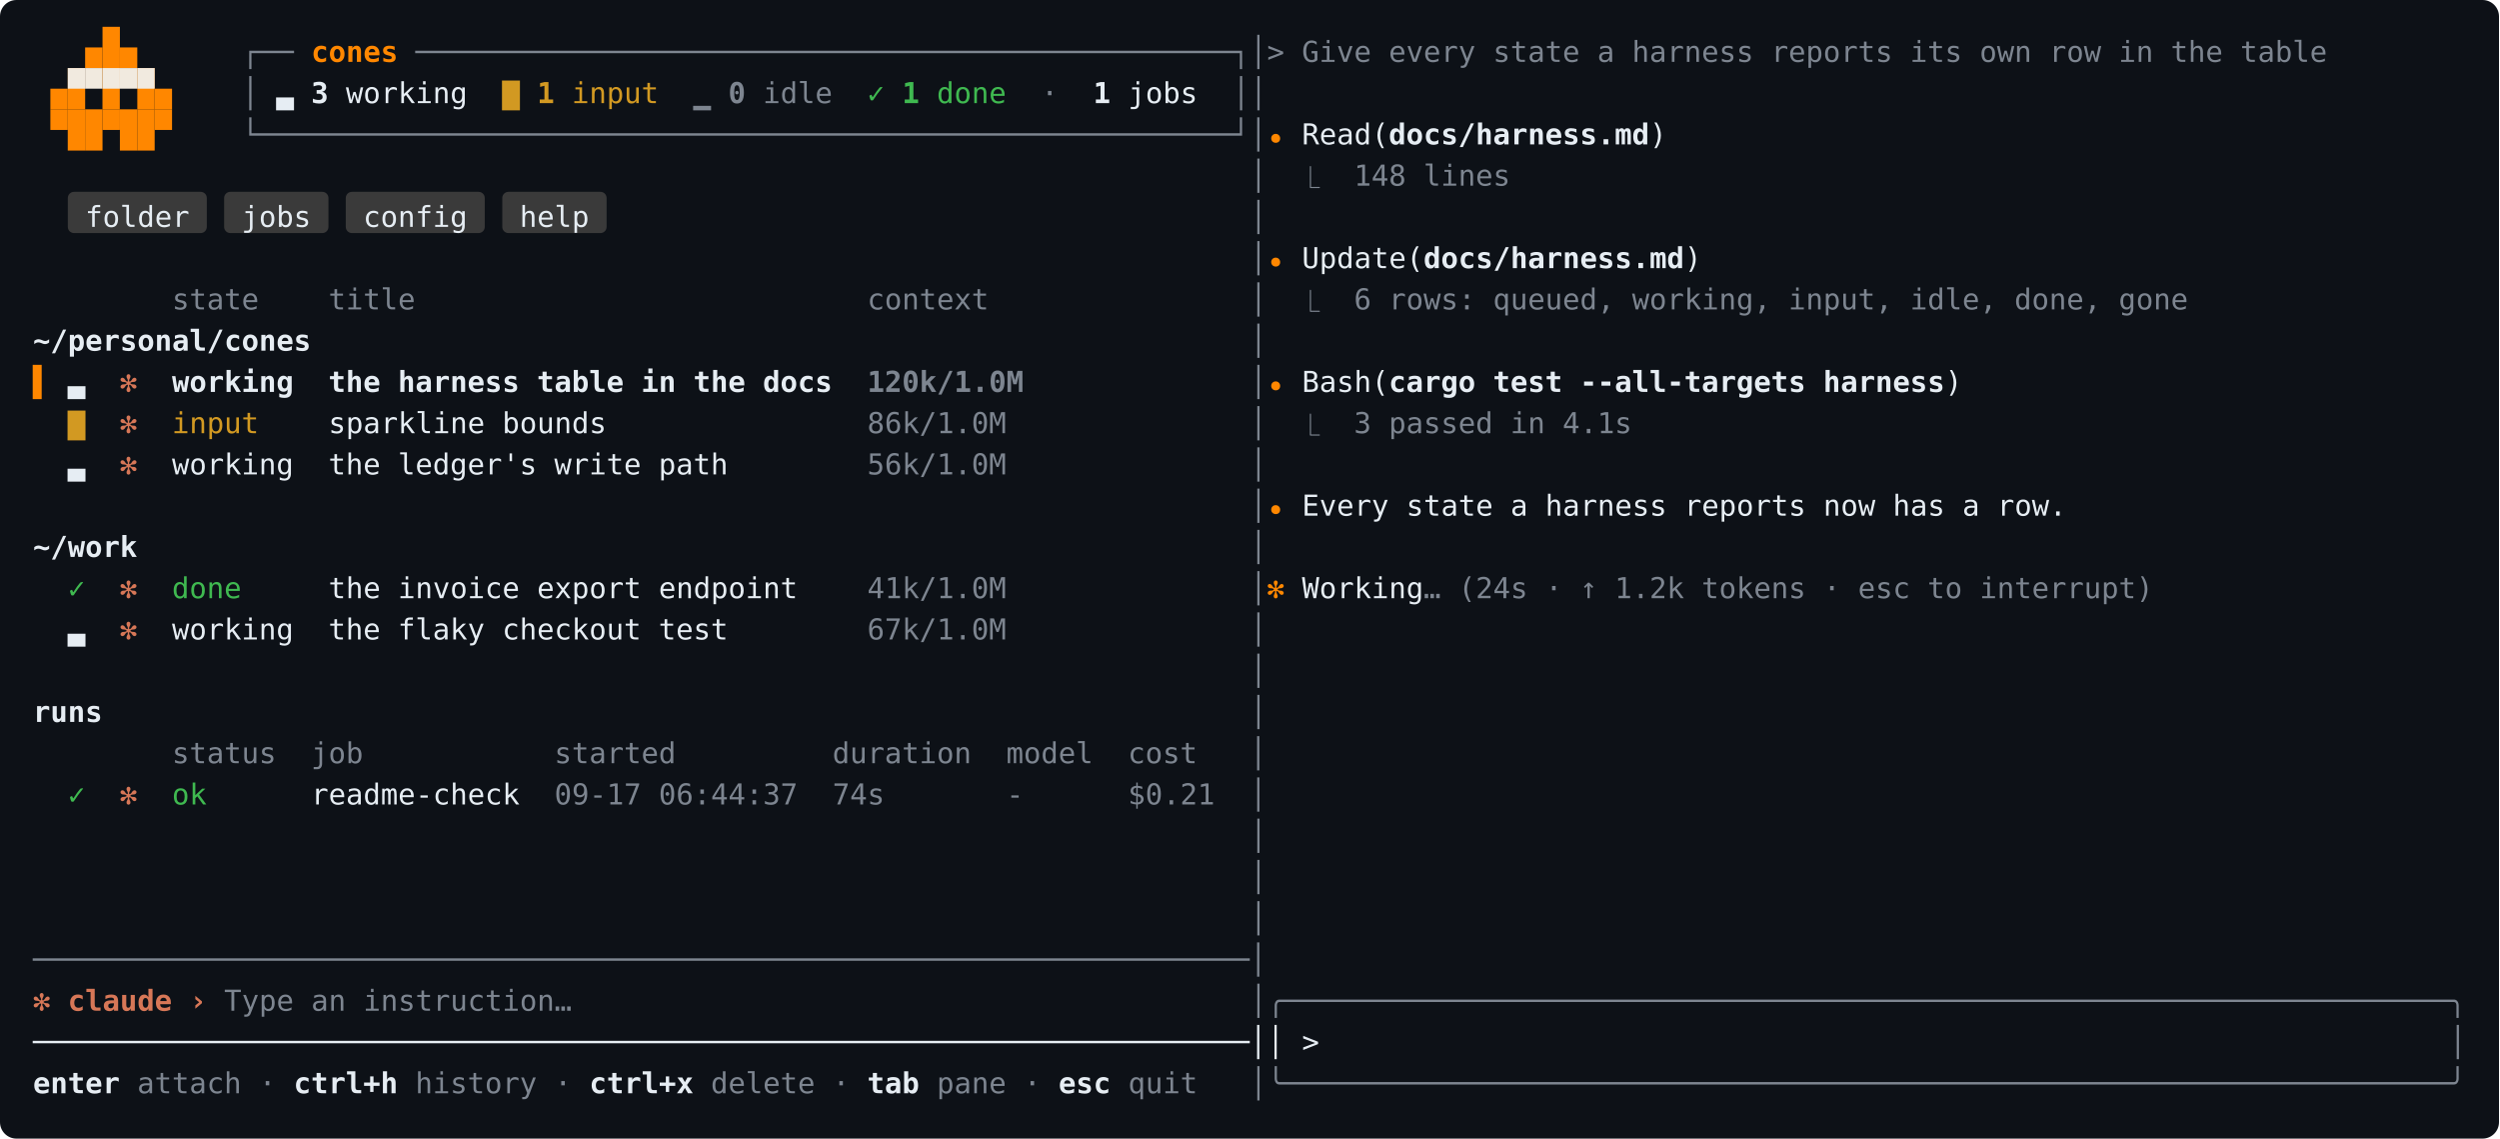
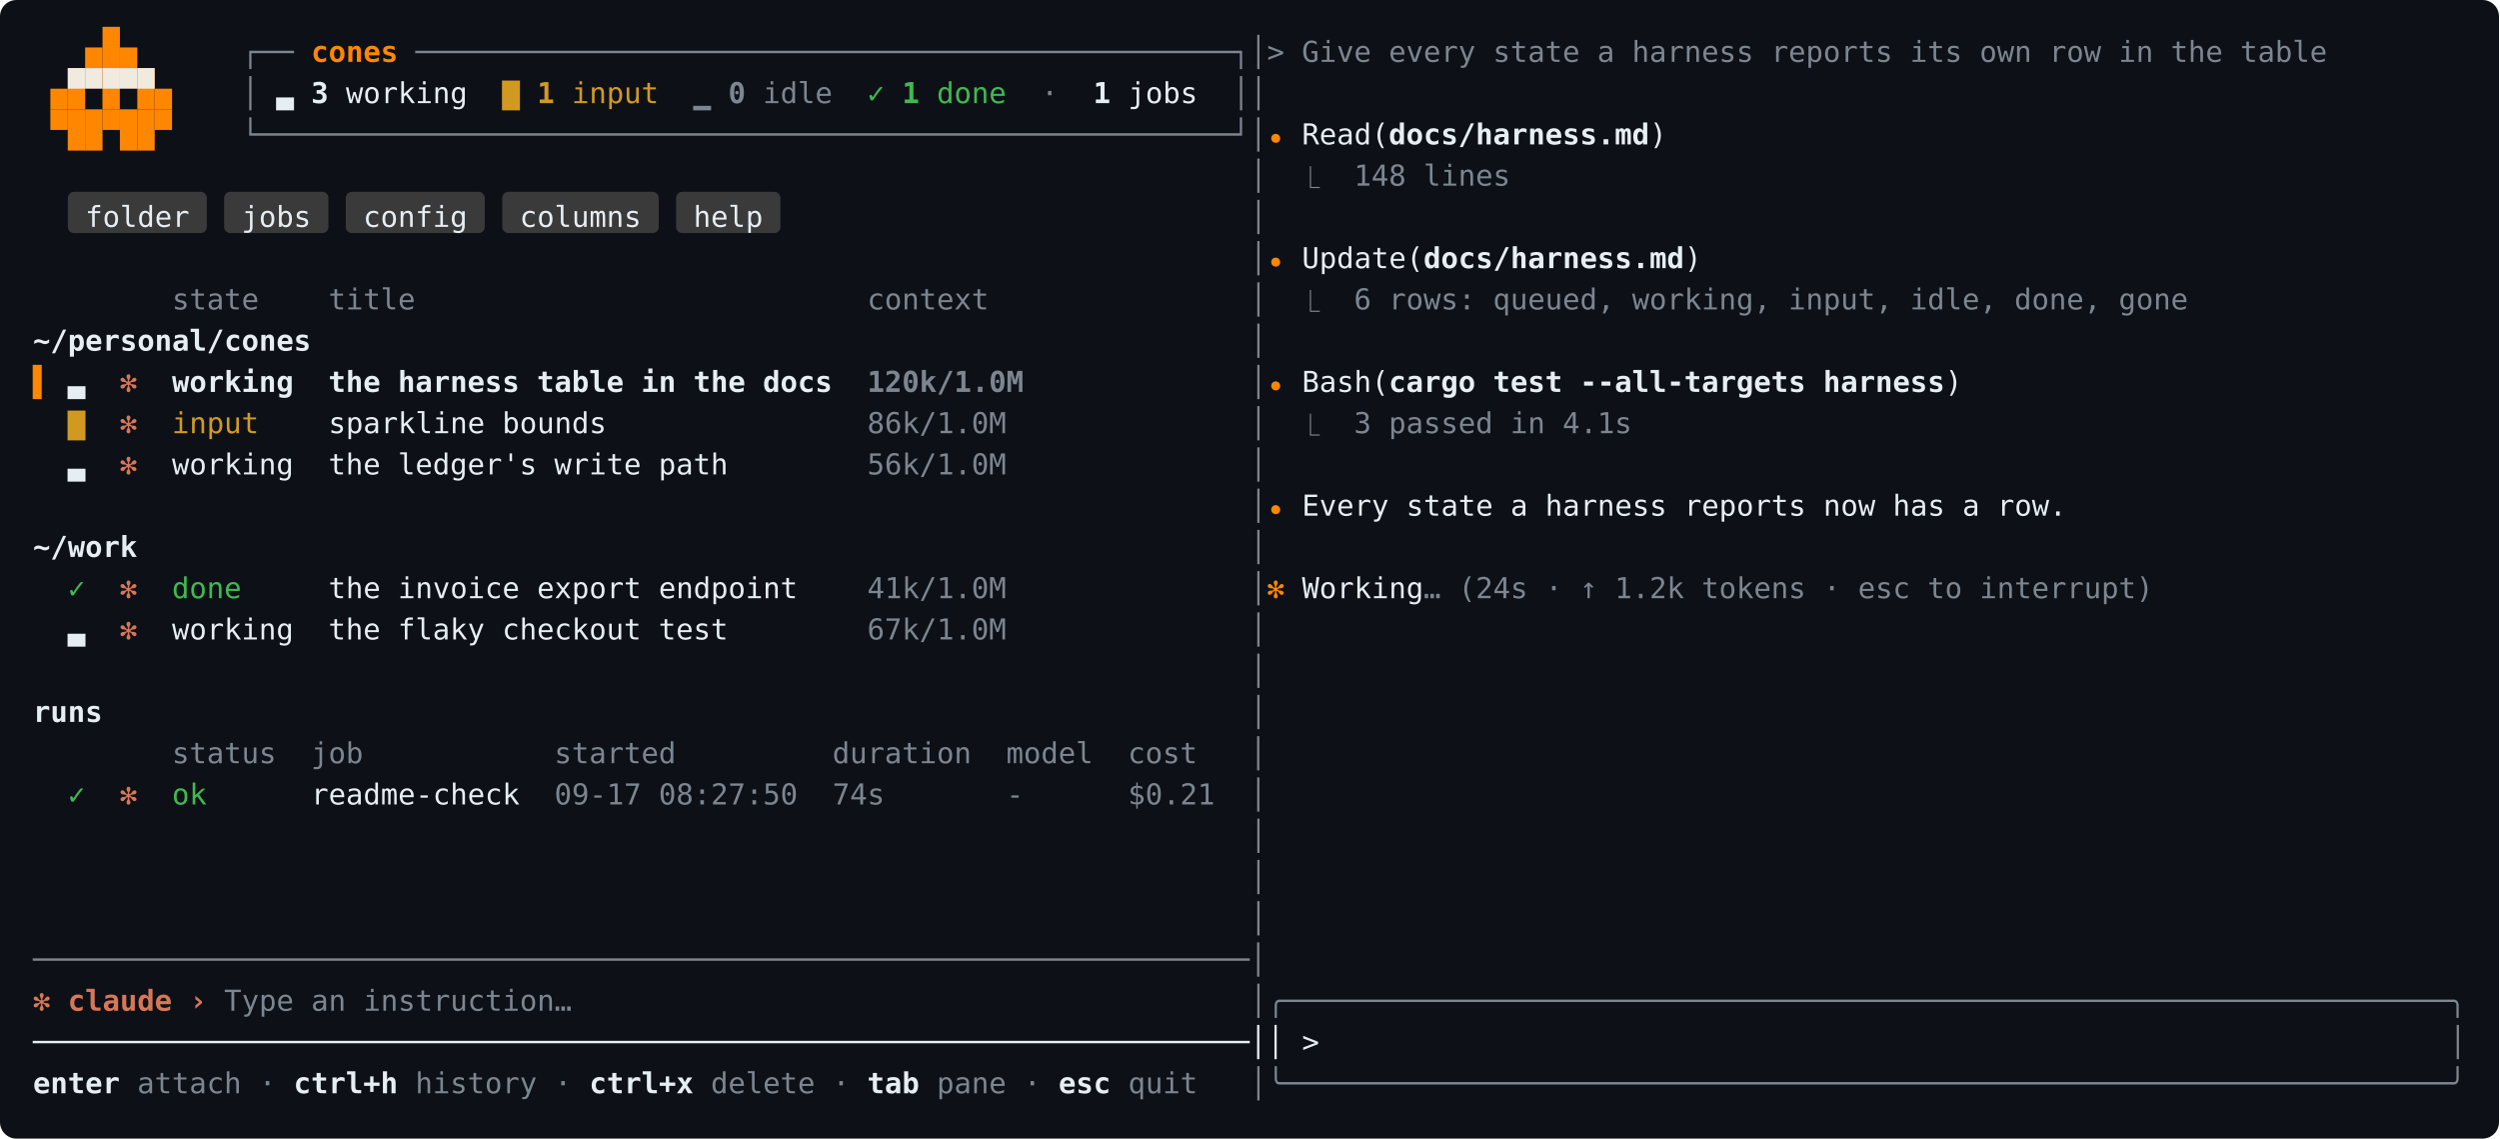
<svg xmlns="http://www.w3.org/2000/svg" width="1212" height="552" viewBox="0 0 1212 552" font-family="SFMono-Regular,Menlo,Consolas,monospace" font-size="14">
  <rect width="1212" height="552" rx="8" fill="#0d1117" />
  <rect x="41.29" y="23.0" width="8.43" height="10.0" fill="#ff8700" />
  <rect x="49.72" y="13" width="8.43" height="20" fill="#ff8700" />
  <rect x="58.15" y="23.0" width="8.43" height="10.0" fill="#ff8700" />
  <text x="117.2" y="30" xml:space="preserve" textLength="33.7" lengthAdjust="spacingAndGlyphs" fill="#7d8590">┌── </text>
  <text x="150.9" y="30" xml:space="preserve" textLength="50.6" lengthAdjust="spacingAndGlyphs" fill="#ff8700" font-weight="700">cones </text>
  <text x="201.5" y="30" xml:space="preserve" textLength="927.3" lengthAdjust="spacingAndGlyphs" fill="#7d8590">───────────────────────────────────────────────┐│&gt; Give every state a harness reports its own row in the table</text>
  <rect x="24.43" y="43.0" width="8.43" height="10.0" fill="#ff8700" />
  <rect x="32.9" y="33" width="8.4" height="20" rx="0" fill="#ff8700" />
  <rect x="32.86" y="33" width="8.43" height="10.0" fill="#f1eadf" />
  <rect x="41.29" y="33" width="8.43" height="10.0" fill="#f1eadf" />
  <rect x="49.7" y="33" width="8.4" height="20" rx="0" fill="#ff8700" />
  <rect x="49.72" y="33" width="8.43" height="10.0" fill="#f1eadf" />
  <rect x="58.15" y="33" width="8.43" height="10.0" fill="#f1eadf" />
  <rect x="66.6" y="33" width="8.4" height="20" rx="0" fill="#ff8700" />
  <rect x="66.58" y="33" width="8.43" height="10.0" fill="#f1eadf" />
  <rect x="75.01" y="43.0" width="8.43" height="10.0" fill="#ff8700" />
  <text x="117.2" y="50" xml:space="preserve" textLength="8.4" lengthAdjust="spacingAndGlyphs" fill="#7d8590">│</text>
  <text x="125.6" y="50" xml:space="preserve" textLength="25.3" lengthAdjust="spacingAndGlyphs" fill="#e6edf3"> ▃ </text>
  <text x="150.9" y="50" xml:space="preserve" textLength="8.4" lengthAdjust="spacingAndGlyphs" fill="#e6edf3" font-weight="700">3</text>
  <text x="159.3" y="50" xml:space="preserve" textLength="84.3" lengthAdjust="spacingAndGlyphs" fill="#e6edf3"> working  </text>
  <text x="243.6" y="50" xml:space="preserve" textLength="16.9" lengthAdjust="spacingAndGlyphs" fill="#d29922">▇ </text>
  <text x="260.5" y="50" xml:space="preserve" textLength="8.4" lengthAdjust="spacingAndGlyphs" fill="#d29922" font-weight="700">1</text>
  <text x="268.9" y="50" xml:space="preserve" textLength="50.6" lengthAdjust="spacingAndGlyphs" fill="#d29922"> input</text>
  <text x="336.3" y="50" xml:space="preserve" textLength="16.9" lengthAdjust="spacingAndGlyphs" fill="#7d8590">▁ </text>
  <text x="353.2" y="50" xml:space="preserve" textLength="8.4" lengthAdjust="spacingAndGlyphs" fill="#7d8590" font-weight="700">0</text>
  <text x="361.6" y="50" xml:space="preserve" textLength="42.1" lengthAdjust="spacingAndGlyphs" fill="#7d8590"> idle</text>
  <text x="420.6" y="50" xml:space="preserve" textLength="16.9" lengthAdjust="spacingAndGlyphs" fill="#3fb950">✓ </text>
  <text x="437.5" y="50" xml:space="preserve" textLength="8.4" lengthAdjust="spacingAndGlyphs" fill="#3fb950" font-weight="700">1</text>
  <text x="445.9" y="50" xml:space="preserve" textLength="42.1" lengthAdjust="spacingAndGlyphs" fill="#3fb950"> done</text>
  <text x="504.9" y="50" xml:space="preserve" textLength="25.3" lengthAdjust="spacingAndGlyphs" fill="#7d8590">·  </text>
  <text x="530.2" y="50" xml:space="preserve" textLength="8.4" lengthAdjust="spacingAndGlyphs" fill="#e6edf3" font-weight="700">1</text>
  <text x="538.7" y="50" xml:space="preserve" textLength="59.0" lengthAdjust="spacingAndGlyphs" fill="#e6edf3"> jobs  </text>
  <text x="597.7" y="50" xml:space="preserve" textLength="16.9" lengthAdjust="spacingAndGlyphs" fill="#7d8590">││</text>
  <rect x="24.43" y="53" width="8.43" height="10.0" fill="#ff8700" />
  <rect x="32.86" y="53" width="8.43" height="20" fill="#ff8700" />
  <rect x="41.29" y="53" width="8.43" height="20" fill="#ff8700" />
  <rect x="49.72" y="53" width="8.43" height="10.0" fill="#ff8700" />
  <rect x="58.15" y="53" width="8.43" height="20" fill="#ff8700" />
  <rect x="66.58" y="53" width="8.43" height="20" fill="#ff8700" />
  <rect x="75.01" y="53" width="8.43" height="10.0" fill="#ff8700" />
  <text x="117.2" y="70" xml:space="preserve" textLength="497.4" lengthAdjust="spacingAndGlyphs" fill="#7d8590">└────────────────────────────────────────────────────────┘│</text>
  <text x="614.5" y="70" xml:space="preserve" textLength="8.4" lengthAdjust="spacingAndGlyphs" fill="#ff8700">⏺</text>
  <text x="623.0" y="70" xml:space="preserve" textLength="50.6" lengthAdjust="spacingAndGlyphs" fill="#e6edf3"> Read(</text>
  <text x="673.5" y="70" xml:space="preserve" textLength="126.4" lengthAdjust="spacingAndGlyphs" fill="#e6edf3" font-weight="700">docs/harness.md</text>
  <text x="800.0" y="70" xml:space="preserve" textLength="8.4" lengthAdjust="spacingAndGlyphs" fill="#e6edf3">)</text>
  <text x="606.1" y="90" xml:space="preserve" textLength="8.4" lengthAdjust="spacingAndGlyphs" fill="#7d8590">│</text>
  <text x="631.4" y="90" xml:space="preserve" textLength="101.2" lengthAdjust="spacingAndGlyphs" fill="#7d8590">⎿  148 lines</text>
  <rect x="32.9" y="93" width="67.4" height="20" rx="3" fill="#3a3a3a" />
  <text x="32.9" y="110" xml:space="preserve" textLength="67.4" lengthAdjust="spacingAndGlyphs" fill="#e6edf3"> folder </text>
  <rect x="108.7" y="93" width="50.6" height="20" rx="3" fill="#3a3a3a" />
  <text x="108.7" y="110" xml:space="preserve" textLength="50.6" lengthAdjust="spacingAndGlyphs" fill="#e6edf3"> jobs </text>
  <rect x="167.7" y="93" width="67.4" height="20" rx="3" fill="#3a3a3a" />
  <text x="167.7" y="110" xml:space="preserve" textLength="67.4" lengthAdjust="spacingAndGlyphs" fill="#e6edf3"> config </text>
-   <rect x="243.6" y="93" width="50.6" height="20" rx="3" fill="#3a3a3a" />
-   <text x="243.6" y="110" xml:space="preserve" textLength="50.6" lengthAdjust="spacingAndGlyphs" fill="#e6edf3"> help </text>
+   <rect x="243.6" y="93" width="75.9" height="20" rx="3" fill="#3a3a3a" />
+   <text x="243.6" y="110" xml:space="preserve" textLength="75.9" lengthAdjust="spacingAndGlyphs" fill="#e6edf3"> columns </text>
+   <rect x="327.9" y="93" width="50.6" height="20" rx="3" fill="#3a3a3a" />
+   <text x="327.9" y="110" xml:space="preserve" textLength="50.6" lengthAdjust="spacingAndGlyphs" fill="#e6edf3"> help </text>
  <text x="606.1" y="110" xml:space="preserve" textLength="8.4" lengthAdjust="spacingAndGlyphs" fill="#7d8590">│</text>
  <text x="606.1" y="130" xml:space="preserve" textLength="8.4" lengthAdjust="spacingAndGlyphs" fill="#7d8590">│</text>
  <text x="614.5" y="130" xml:space="preserve" textLength="8.4" lengthAdjust="spacingAndGlyphs" fill="#ff8700">⏺</text>
  <text x="623.0" y="130" xml:space="preserve" textLength="67.4" lengthAdjust="spacingAndGlyphs" fill="#e6edf3"> Update(</text>
  <text x="690.4" y="130" xml:space="preserve" textLength="126.4" lengthAdjust="spacingAndGlyphs" fill="#e6edf3" font-weight="700">docs/harness.md</text>
  <text x="816.9" y="130" xml:space="preserve" textLength="8.4" lengthAdjust="spacingAndGlyphs" fill="#e6edf3">)</text>
  <text x="16.0" y="150" xml:space="preserve" textLength="497.4" lengthAdjust="spacingAndGlyphs" fill="#7d8590">        state    title                          context    </text>
  <text x="606.1" y="150" xml:space="preserve" textLength="8.4" lengthAdjust="spacingAndGlyphs" fill="#7d8590">│</text>
  <text x="631.4" y="150" xml:space="preserve" textLength="429.9" lengthAdjust="spacingAndGlyphs" fill="#7d8590">⎿  6 rows: queued, working, input, idle, done, gone</text>
  <text x="16.0" y="170" xml:space="preserve" textLength="134.9" lengthAdjust="spacingAndGlyphs" fill="#e6edf3" font-weight="700">~/personal/cones</text>
  <text x="606.1" y="170" xml:space="preserve" textLength="8.4" lengthAdjust="spacingAndGlyphs" fill="#7d8590">│</text>
  <text x="16.0" y="190" xml:space="preserve" textLength="16.9" lengthAdjust="spacingAndGlyphs" fill="#ff8700" font-weight="700">▌ </text>
  <text x="32.9" y="190" xml:space="preserve" textLength="25.3" lengthAdjust="spacingAndGlyphs" fill="#e6edf3" font-weight="700">▃  </text>
  <text x="58.1" y="190" xml:space="preserve" textLength="25.3" lengthAdjust="spacingAndGlyphs" fill="#d77757" font-weight="700">✻  </text>
  <text x="83.4" y="190" xml:space="preserve" textLength="337.2" lengthAdjust="spacingAndGlyphs" fill="#e6edf3" font-weight="700">working  the harness table in the docs  </text>
  <text x="420.6" y="190" xml:space="preserve" textLength="92.7" lengthAdjust="spacingAndGlyphs" fill="#7d8590" font-weight="700">120k/1.0M  </text>
  <text x="606.1" y="190" xml:space="preserve" textLength="8.4" lengthAdjust="spacingAndGlyphs" fill="#7d8590">│</text>
  <text x="614.5" y="190" xml:space="preserve" textLength="8.4" lengthAdjust="spacingAndGlyphs" fill="#ff8700">⏺</text>
  <text x="623.0" y="190" xml:space="preserve" textLength="50.6" lengthAdjust="spacingAndGlyphs" fill="#e6edf3"> Bash(</text>
  <text x="673.5" y="190" xml:space="preserve" textLength="269.8" lengthAdjust="spacingAndGlyphs" fill="#e6edf3" font-weight="700">cargo test --all-targets harness</text>
  <text x="943.3" y="190" xml:space="preserve" textLength="8.4" lengthAdjust="spacingAndGlyphs" fill="#e6edf3">)</text>
  <text x="32.9" y="210" xml:space="preserve" textLength="25.3" lengthAdjust="spacingAndGlyphs" fill="#d29922">▇  </text>
  <text x="58.1" y="210" xml:space="preserve" textLength="25.3" lengthAdjust="spacingAndGlyphs" fill="#d77757">✻  </text>
  <text x="83.4" y="210" xml:space="preserve" textLength="75.9" lengthAdjust="spacingAndGlyphs" fill="#d29922">input    </text>
  <text x="159.3" y="210" xml:space="preserve" textLength="261.3" lengthAdjust="spacingAndGlyphs" fill="#e6edf3">sparkline bounds               </text>
  <text x="420.6" y="210" xml:space="preserve" textLength="92.7" lengthAdjust="spacingAndGlyphs" fill="#7d8590">86k/1.0M   </text>
  <text x="606.1" y="210" xml:space="preserve" textLength="8.4" lengthAdjust="spacingAndGlyphs" fill="#7d8590">│</text>
  <text x="631.4" y="210" xml:space="preserve" textLength="160.2" lengthAdjust="spacingAndGlyphs" fill="#7d8590">⎿  3 passed in 4.1s</text>
  <text x="32.9" y="230" xml:space="preserve" textLength="25.3" lengthAdjust="spacingAndGlyphs" fill="#e6edf3">▃  </text>
  <text x="58.1" y="230" xml:space="preserve" textLength="25.3" lengthAdjust="spacingAndGlyphs" fill="#d77757">✻  </text>
  <text x="83.4" y="230" xml:space="preserve" textLength="337.2" lengthAdjust="spacingAndGlyphs" fill="#e6edf3">working  the ledger's write path        </text>
  <text x="420.6" y="230" xml:space="preserve" textLength="92.7" lengthAdjust="spacingAndGlyphs" fill="#7d8590">56k/1.0M   </text>
  <text x="606.1" y="230" xml:space="preserve" textLength="8.4" lengthAdjust="spacingAndGlyphs" fill="#7d8590">│</text>
  <text x="606.1" y="250" xml:space="preserve" textLength="8.4" lengthAdjust="spacingAndGlyphs" fill="#7d8590">│</text>
  <text x="614.5" y="250" xml:space="preserve" textLength="8.4" lengthAdjust="spacingAndGlyphs" fill="#ff8700">⏺</text>
  <text x="623.0" y="250" xml:space="preserve" textLength="379.3" lengthAdjust="spacingAndGlyphs" fill="#e6edf3"> Every state a harness reports now has a row.</text>
  <text x="16.0" y="270" xml:space="preserve" textLength="50.6" lengthAdjust="spacingAndGlyphs" fill="#e6edf3" font-weight="700">~/work</text>
  <text x="606.1" y="270" xml:space="preserve" textLength="8.4" lengthAdjust="spacingAndGlyphs" fill="#7d8590">│</text>
  <text x="32.9" y="290" xml:space="preserve" textLength="25.3" lengthAdjust="spacingAndGlyphs" fill="#3fb950">✓  </text>
  <text x="58.1" y="290" xml:space="preserve" textLength="25.3" lengthAdjust="spacingAndGlyphs" fill="#d77757">✻  </text>
  <text x="83.4" y="290" xml:space="preserve" textLength="75.9" lengthAdjust="spacingAndGlyphs" fill="#3fb950">done     </text>
  <text x="159.3" y="290" xml:space="preserve" textLength="261.3" lengthAdjust="spacingAndGlyphs" fill="#e6edf3">the invoice export endpoint    </text>
  <text x="420.6" y="290" xml:space="preserve" textLength="92.7" lengthAdjust="spacingAndGlyphs" fill="#7d8590">41k/1.0M   </text>
  <text x="606.1" y="290" xml:space="preserve" textLength="8.4" lengthAdjust="spacingAndGlyphs" fill="#7d8590">│</text>
  <text x="614.5" y="290" xml:space="preserve" textLength="8.4" lengthAdjust="spacingAndGlyphs" fill="#ff8700">✻</text>
  <text x="623.0" y="290" xml:space="preserve" textLength="67.4" lengthAdjust="spacingAndGlyphs" fill="#e6edf3"> Working</text>
  <text x="690.4" y="290" xml:space="preserve" textLength="354.1" lengthAdjust="spacingAndGlyphs" fill="#7d8590">… (24s · ↑ 1.2k tokens · esc to interrupt)</text>
  <text x="32.9" y="310" xml:space="preserve" textLength="25.3" lengthAdjust="spacingAndGlyphs" fill="#e6edf3">▃  </text>
  <text x="58.1" y="310" xml:space="preserve" textLength="25.3" lengthAdjust="spacingAndGlyphs" fill="#d77757">✻  </text>
  <text x="83.4" y="310" xml:space="preserve" textLength="337.2" lengthAdjust="spacingAndGlyphs" fill="#e6edf3">working  the flaky checkout test        </text>
  <text x="420.6" y="310" xml:space="preserve" textLength="92.7" lengthAdjust="spacingAndGlyphs" fill="#7d8590">67k/1.0M   </text>
  <text x="606.1" y="310" xml:space="preserve" textLength="8.4" lengthAdjust="spacingAndGlyphs" fill="#7d8590">│</text>
  <text x="606.1" y="330" xml:space="preserve" textLength="8.4" lengthAdjust="spacingAndGlyphs" fill="#7d8590">│</text>
  <text x="16.0" y="350" xml:space="preserve" textLength="33.7" lengthAdjust="spacingAndGlyphs" fill="#e6edf3" font-weight="700">runs</text>
  <text x="606.1" y="350" xml:space="preserve" textLength="8.4" lengthAdjust="spacingAndGlyphs" fill="#7d8590">│</text>
  <text x="16.0" y="370" xml:space="preserve" textLength="598.5" lengthAdjust="spacingAndGlyphs" fill="#7d8590">        status  job           started         duration  model  cost   │</text>
  <text x="32.9" y="390" xml:space="preserve" textLength="25.3" lengthAdjust="spacingAndGlyphs" fill="#3fb950">✓  </text>
  <text x="58.1" y="390" xml:space="preserve" textLength="25.3" lengthAdjust="spacingAndGlyphs" fill="#d77757">✻  </text>
  <text x="83.4" y="390" xml:space="preserve" textLength="67.4" lengthAdjust="spacingAndGlyphs" fill="#3fb950">ok      </text>
  <text x="150.9" y="390" xml:space="preserve" textLength="118.0" lengthAdjust="spacingAndGlyphs" fill="#e6edf3">readme-check  </text>
-   <text x="268.9" y="390" xml:space="preserve" textLength="345.6" lengthAdjust="spacingAndGlyphs" fill="#7d8590">09-17 06:44:37  74s       -      $0.21  │</text>
+   <text x="268.9" y="390" xml:space="preserve" textLength="345.6" lengthAdjust="spacingAndGlyphs" fill="#7d8590">09-17 08:27:50  74s       -      $0.21  │</text>
  <text x="606.1" y="410" xml:space="preserve" textLength="8.4" lengthAdjust="spacingAndGlyphs" fill="#7d8590">│</text>
  <text x="606.1" y="430" xml:space="preserve" textLength="8.4" lengthAdjust="spacingAndGlyphs" fill="#7d8590">│</text>
  <text x="606.1" y="450" xml:space="preserve" textLength="8.4" lengthAdjust="spacingAndGlyphs" fill="#7d8590">│</text>
  <text x="16.0" y="470" xml:space="preserve" textLength="598.5" lengthAdjust="spacingAndGlyphs" fill="#7d8590">──────────────────────────────────────────────────────────────────────│</text>
  <text x="16.0" y="490" xml:space="preserve" textLength="92.7" lengthAdjust="spacingAndGlyphs" fill="#d77757" font-weight="700">✻ claude › </text>
  <text x="108.7" y="490" xml:space="preserve" textLength="8.4" lengthAdjust="spacingAndGlyphs" fill="#7d8590">T</text>
  <text x="117.2" y="490" xml:space="preserve" textLength="160.2" lengthAdjust="spacingAndGlyphs" fill="#7d8590">ype an instruction…</text>
  <text x="606.1" y="490" xml:space="preserve" textLength="590.1" lengthAdjust="spacingAndGlyphs" fill="#7d8590">│╭───────────────────────────────────────────────────────────────────╮</text>
  <text x="16.0" y="510" xml:space="preserve" textLength="607.0" lengthAdjust="spacingAndGlyphs" fill="#e6edf3">──────────────────────────────────────────────────────────────────────││</text>
  <text x="623.0" y="510" xml:space="preserve" textLength="564.8" lengthAdjust="spacingAndGlyphs" fill="#e6edf3"> &gt;                                                                 </text>
  <text x="1187.8" y="510" xml:space="preserve" textLength="8.4" lengthAdjust="spacingAndGlyphs" fill="#7d8590">│</text>
  <text x="16.0" y="530" xml:space="preserve" textLength="42.1" lengthAdjust="spacingAndGlyphs" fill="#e6edf3" font-weight="700">enter</text>
  <text x="58.1" y="530" xml:space="preserve" textLength="84.3" lengthAdjust="spacingAndGlyphs" fill="#7d8590"> attach · </text>
  <text x="142.4" y="530" xml:space="preserve" textLength="50.6" lengthAdjust="spacingAndGlyphs" fill="#e6edf3" font-weight="700">ctrl+h</text>
  <text x="193.0" y="530" xml:space="preserve" textLength="92.7" lengthAdjust="spacingAndGlyphs" fill="#7d8590"> history · </text>
  <text x="285.8" y="530" xml:space="preserve" textLength="50.6" lengthAdjust="spacingAndGlyphs" fill="#e6edf3" font-weight="700">ctrl+x</text>
  <text x="336.3" y="530" xml:space="preserve" textLength="84.3" lengthAdjust="spacingAndGlyphs" fill="#7d8590"> delete · </text>
  <text x="420.6" y="530" xml:space="preserve" textLength="25.3" lengthAdjust="spacingAndGlyphs" fill="#e6edf3" font-weight="700">tab</text>
  <text x="445.9" y="530" xml:space="preserve" textLength="67.4" lengthAdjust="spacingAndGlyphs" fill="#7d8590"> pane · </text>
  <text x="513.4" y="530" xml:space="preserve" textLength="25.3" lengthAdjust="spacingAndGlyphs" fill="#e6edf3" font-weight="700">esc</text>
  <text x="538.7" y="530" xml:space="preserve" textLength="42.1" lengthAdjust="spacingAndGlyphs" fill="#7d8590"> quit</text>
  <text x="606.1" y="530" xml:space="preserve" textLength="590.1" lengthAdjust="spacingAndGlyphs" fill="#7d8590">│╰───────────────────────────────────────────────────────────────────╯</text>
</svg>
